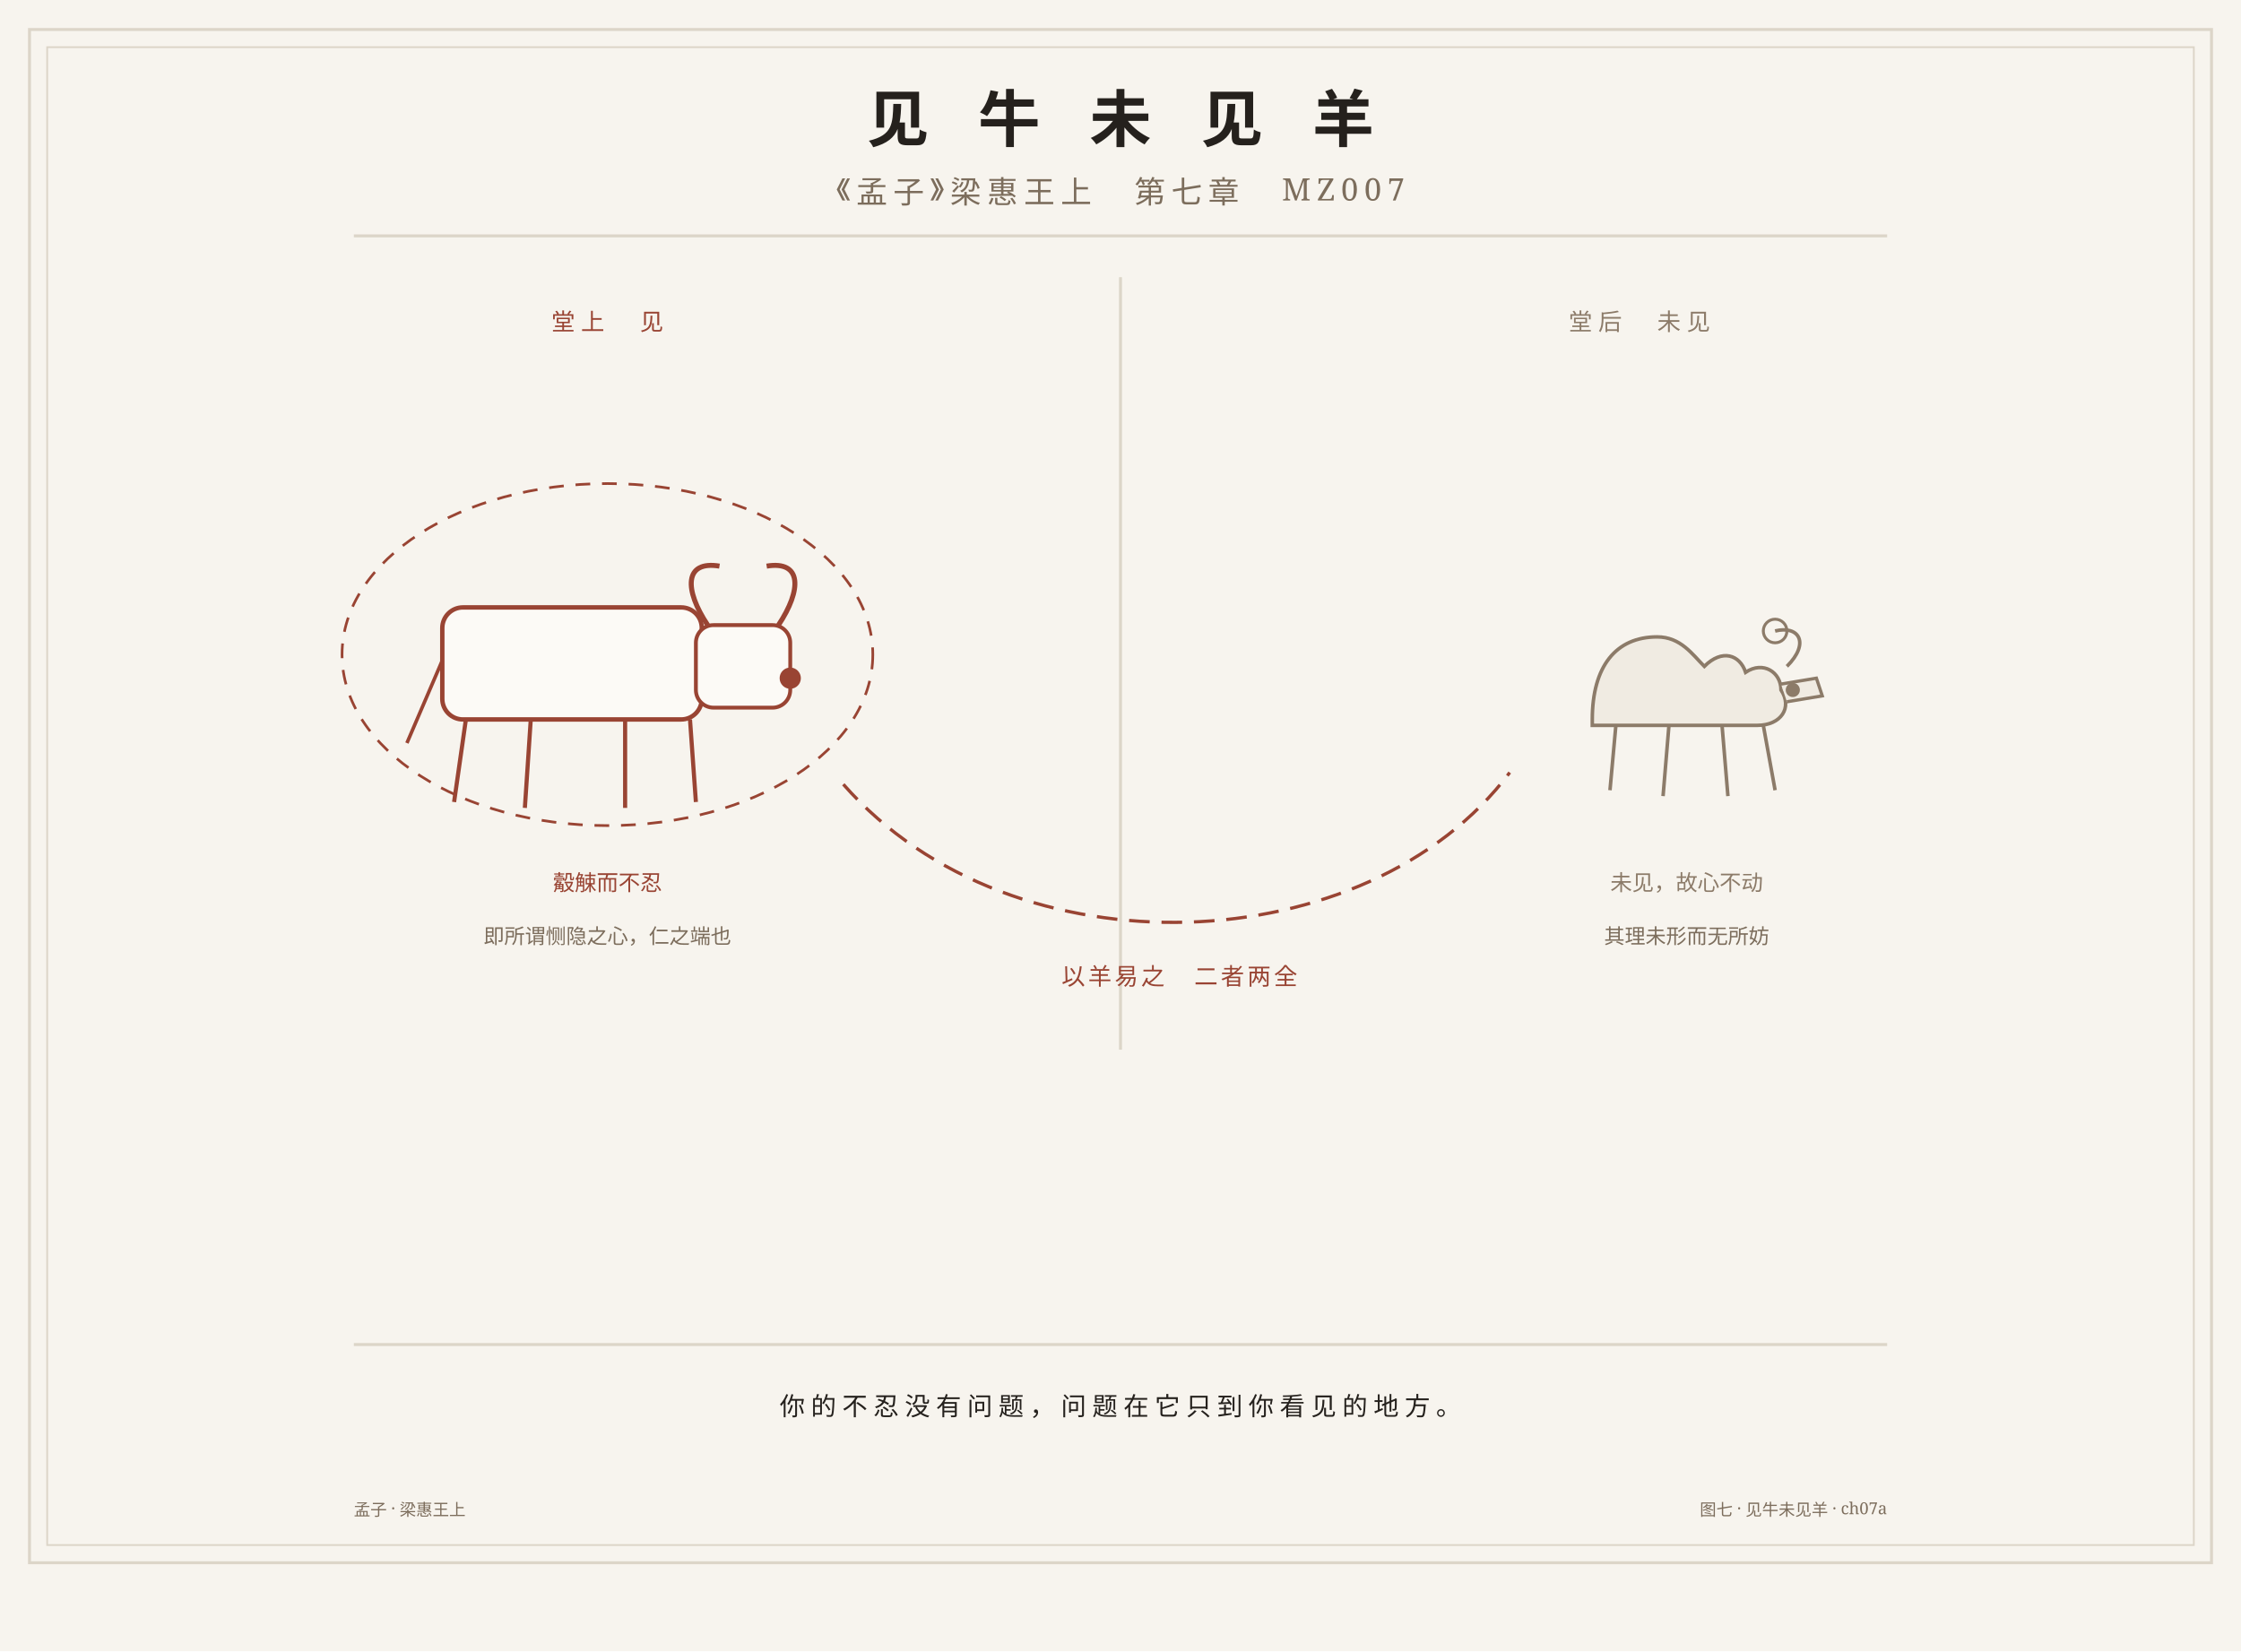
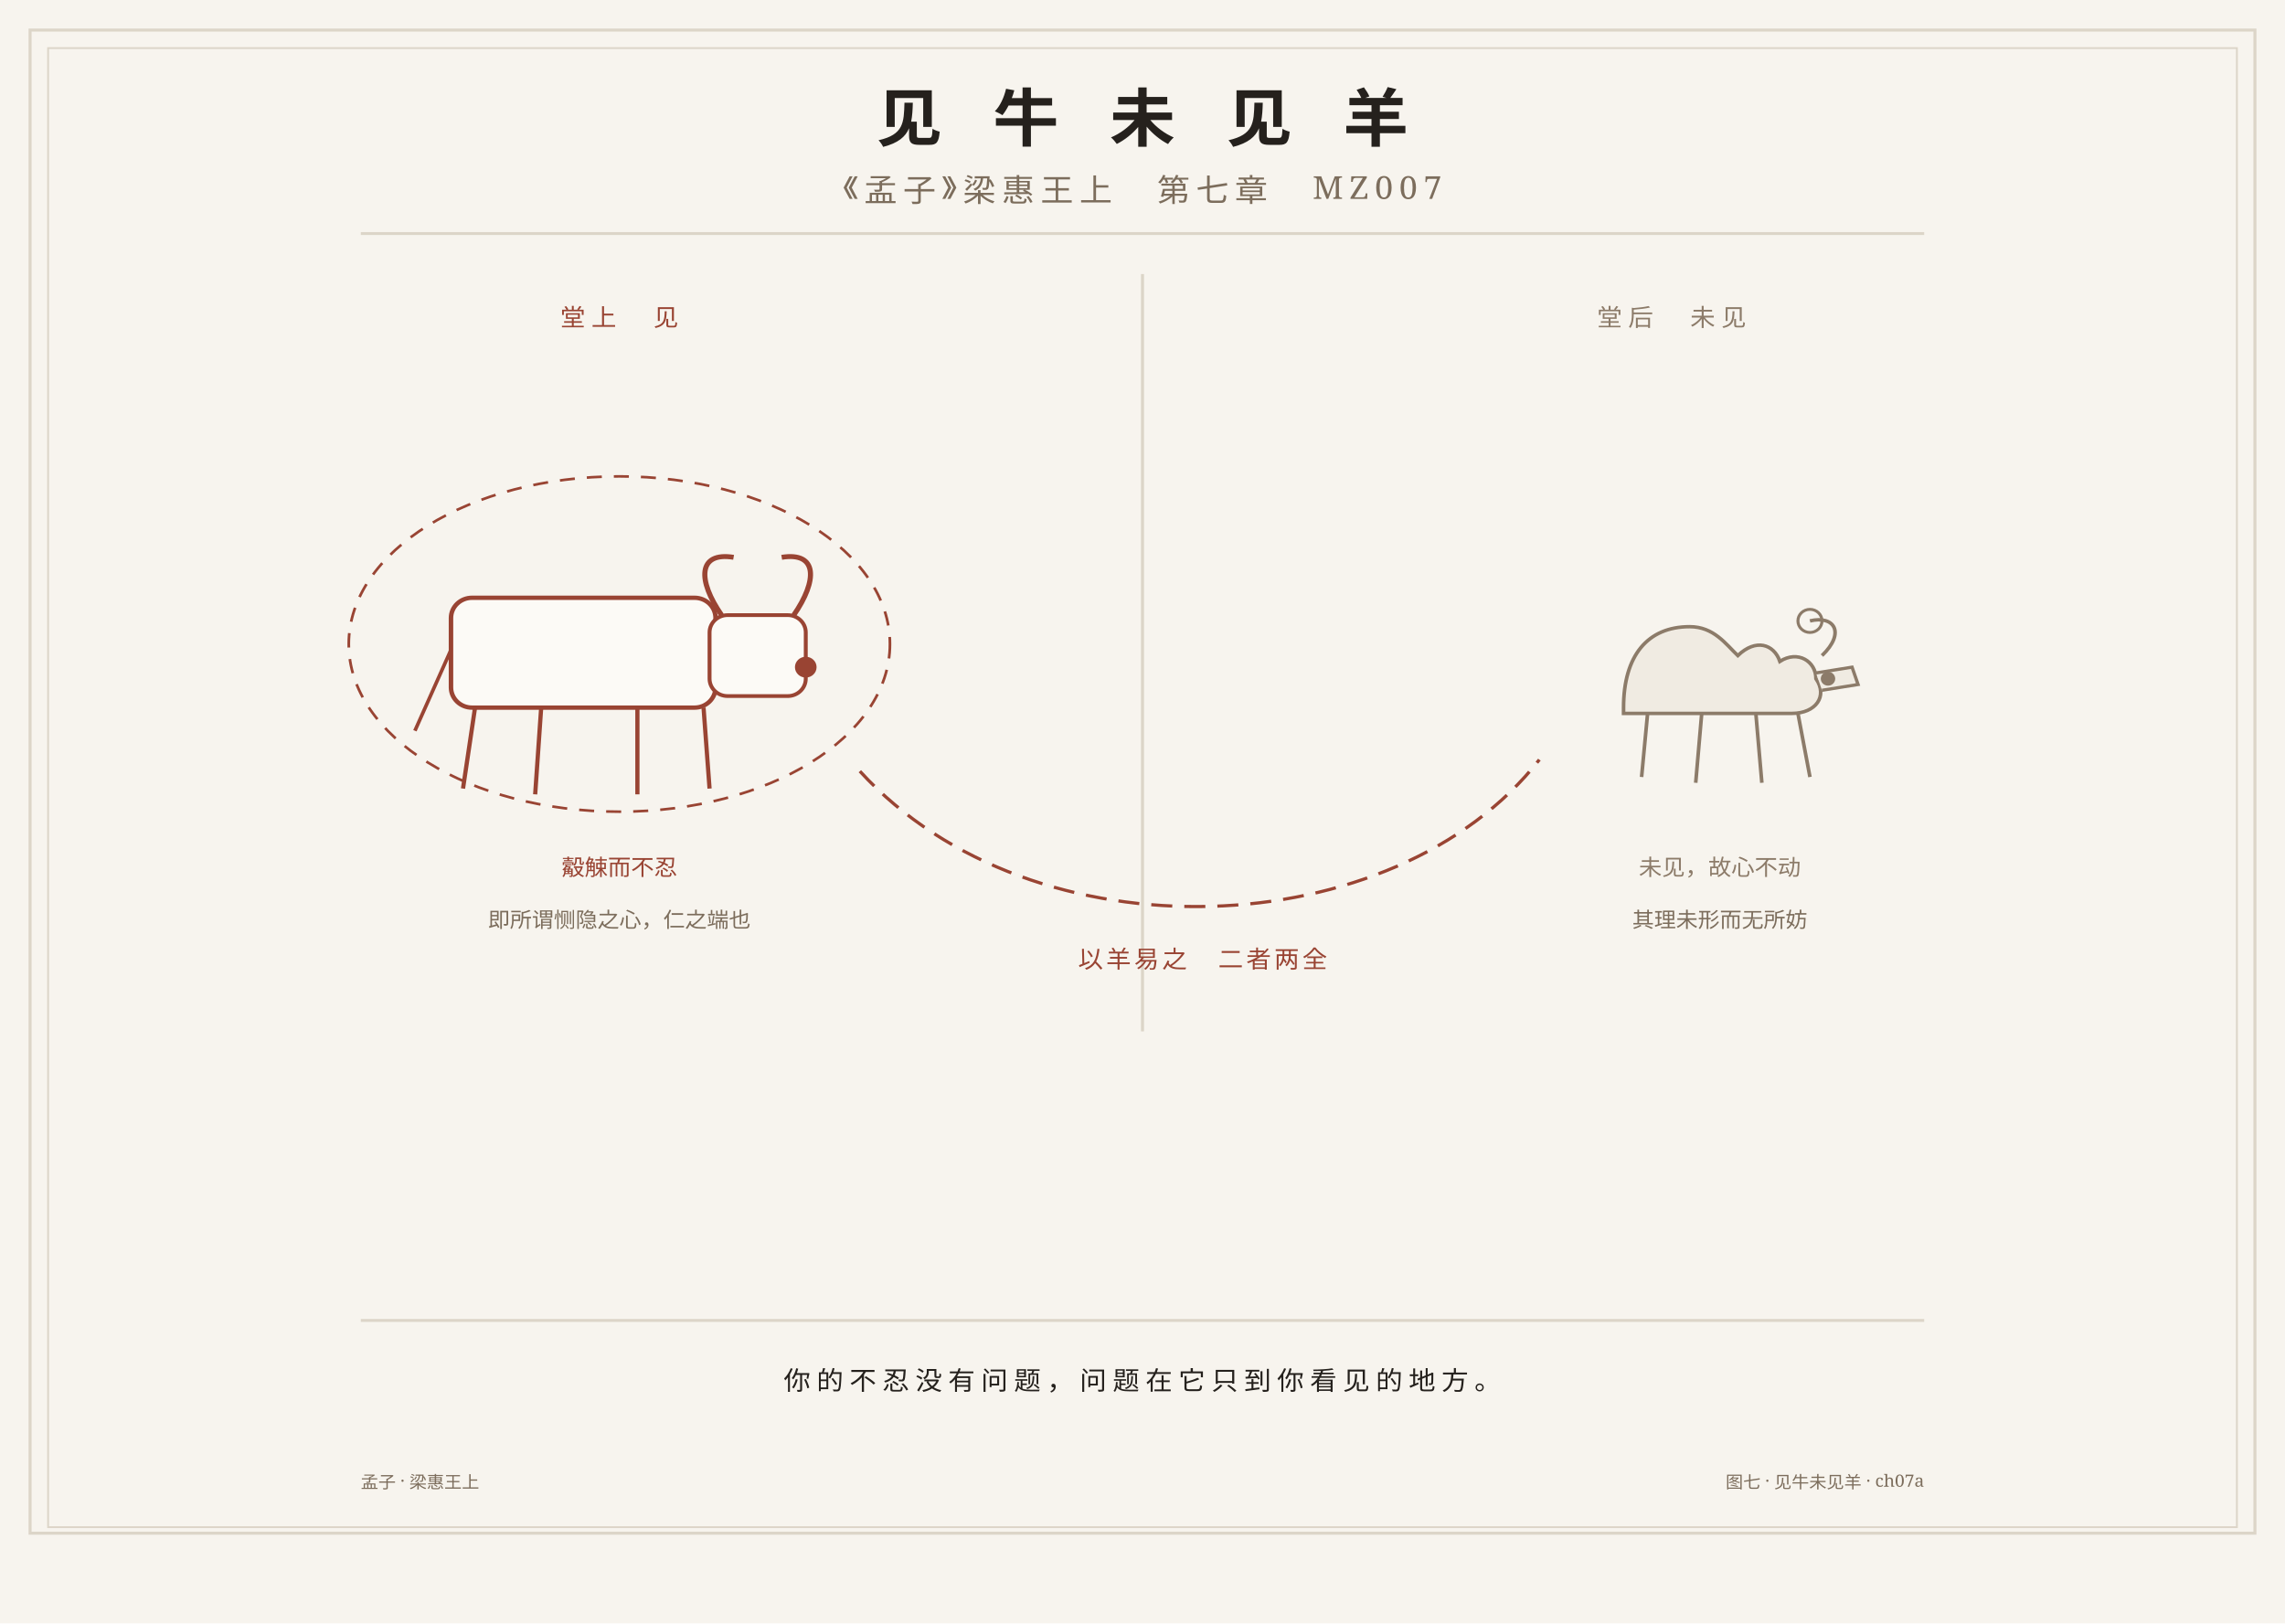
- <svg xmlns="http://www.w3.org/2000/svg" viewBox="0 0 760 560" width="760" height="560" font-family="'Noto Serif SC','Songti SC','Source Han Serif SC',serif">
-   <rect x="0" y="0" width="760" height="560" fill="#F7F4EE" />
-   <rect x="10" y="10" width="740" height="520" fill="none" stroke="#DCD5C8" stroke-width="1" />
-   <rect x="16" y="16" width="728" height="508" fill="none" stroke="#DCD5C8" stroke-width="0.6" />
-   <text x="380" y="48" text-anchor="middle" font-size="21" letter-spacing="6" fill="#25211D" font-weight="700">见 牛 未 见 羊</text>
-   <text x="380" y="68" text-anchor="middle" font-size="10.5" letter-spacing="2" fill="#7C6D5C">《孟子》梁惠王上　第七章　MZ007</text>
-   <line x1="120" y1="80" x2="640" y2="80" stroke="#DCD5C8" stroke-width="1" />
-   <line x1="380" y1="94" x2="380" y2="356" stroke="#DCD5C8" stroke-width="1" />
-   <text x="206" y="112" text-anchor="middle" font-size="8" letter-spacing="2" fill="#994433">堂上　见</text>
-   <text x="556" y="112" text-anchor="middle" font-size="8" letter-spacing="2" fill="#8C7B69">堂后　未见</text>
-   <ellipse cx="206" cy="222" rx="90" ry="58" fill="none" stroke="#994433" stroke-width="0.9" stroke-dasharray="5 4" />
-   <rect x="150" y="206" width="88" height="38" rx="7" fill="#FCFAF6" stroke="#994433" stroke-width="1.5" />
-   <rect x="236" y="212" width="32" height="28" rx="6" fill="#FCFAF6" stroke="#994433" stroke-width="1.3" />
-   <path d="M 240,212 C 232,200 232,190 244,192" fill="none" stroke="#994433" stroke-width="1.7" />
-   <path d="M 264,212 C 272,200 272,190 260,192" fill="none" stroke="#994433" stroke-width="1.7" />
-   <circle cx="268" cy="230" r="3.6" fill="#994433" />
-   <line x1="158" y1="244" x2="154" y2="272" stroke="#994433" stroke-width="1.4" />
-   <line x1="180" y1="244" x2="178" y2="274" stroke="#994433" stroke-width="1.4" />
-   <line x1="212" y1="244" x2="212" y2="274" stroke="#994433" stroke-width="1.4" />
-   <line x1="234" y1="244" x2="236" y2="272" stroke="#994433" stroke-width="1.4" />
-   <line x1="150" y1="224" x2="138" y2="252" stroke="#994433" stroke-width="1.2" />
-   <text x="206" y="302" text-anchor="middle" font-size="7.4" fill="#994433">觳觫而不忍</text>
-   <text x="206" y="320" text-anchor="middle" font-size="7" fill="#7C6D5C">即所谓恻隐之心，仁之端也</text>
-   <path d="M 540,244 C 540,226 548,216 562,216 C 570,216 574,222 578,226 C 584,220 590,222 592,228 C 598,224 604,228 604,234 C 608,240 604,246 596,246 L 540,246 Z" fill="#F0EBE2" stroke="#8C7B69" stroke-width="1.2" />
-   <path d="M 604,232 L 616,230 L 618,236 L 606,238" fill="#F0EBE2" stroke="#8C7B69" stroke-width="1.1" />
-   <circle cx="608" cy="234" r="2.4" fill="#8C7B69" />
-   <path d="M 606,226 C 614,218 610,212 602,214" fill="none" stroke="#8C7B69" stroke-width="1.2" />
-   <circle cx="602" cy="214" r="4" fill="none" stroke="#8C7B69" stroke-width="1" />
-   <line x1="548" y1="246" x2="546" y2="268" stroke="#8C7B69" stroke-width="1.2" />
-   <line x1="566" y1="246" x2="564" y2="270" stroke="#8C7B69" stroke-width="1.2" />
-   <line x1="584" y1="246" x2="586" y2="270" stroke="#8C7B69" stroke-width="1.2" />
-   <line x1="598" y1="246" x2="602" y2="268" stroke="#8C7B69" stroke-width="1.2" />
-   <text x="572" y="302" text-anchor="middle" font-size="7.4" fill="#8C7B69">未见，故心不动</text>
-   <text x="572" y="320" text-anchor="middle" font-size="7" fill="#7C6D5C">其理未形而无所妨</text>
-   <path d="M 286,266 C 344,332 464,326 512,262" fill="none" stroke="#994433" stroke-width="1.1" stroke-dasharray="7 4" />
-   <text x="400" y="334" text-anchor="middle" font-size="8" letter-spacing="1" fill="#994433">以羊易之　二者两全</text>
-   <line x1="120" y1="456" x2="640" y2="456" stroke="#DCD5C8" stroke-width="1" />
-   <text x="380" y="480" text-anchor="middle" font-size="8.6" letter-spacing="2" fill="#25211D">你的不忍没有问题，问题在它只到你看见的地方。</text>
-   <text x="120" y="514" font-size="5.6" fill="#7C6D5C">孟子 · 梁惠王上</text>
-   <text x="640" y="514" text-anchor="end" font-size="5.6" fill="#7C6D5C">图七 · 见牛未见羊 · ch07a</text>
+ <svg xmlns="http://www.w3.org/2000/svg" viewBox="0 0 760 540" width="760" height="540" font-family="'Noto Serif SC','Songti SC','Source Han Serif SC',serif">
+   <rect x="0" y="0" width="760" height="540" fill="#F7F4EE" />
+   <rect x="10" y="10" width="740" height="500" fill="none" stroke="#DCD5C8" stroke-width="1" />
+   <rect x="16" y="16" width="728" height="492" fill="none" stroke="#DCD5C8" stroke-width="0.6" />
+   <g transform="translate(0,0.769) scale(1,0.961538)">
+     <text x="380" y="48" text-anchor="middle" font-size="21.84" letter-spacing="6" fill="#25211D" font-weight="700">见 牛 未 见 羊</text>
+     <text x="380" y="68" text-anchor="middle" font-size="10.92" letter-spacing="2" fill="#7C6D5C">《孟子》梁惠王上　第七章　MZ007</text>
+     <line x1="120" y1="80" x2="640" y2="80" stroke="#DCD5C8" stroke-width="1" />
+     <line x1="380" y1="94" x2="380" y2="356" stroke="#DCD5C8" stroke-width="1" />
+     <text x="206" y="112" text-anchor="middle" font-size="8.32" letter-spacing="2" fill="#994433">堂上　见</text>
+     <text x="556" y="112" text-anchor="middle" font-size="8.32" letter-spacing="2" fill="#8C7B69">堂后　未见</text>
+     <ellipse cx="206" cy="222" rx="90" ry="58" fill="none" stroke="#994433" stroke-width="0.9" stroke-dasharray="5 4" />
+     <rect x="150" y="206" width="88" height="38" rx="7" fill="#FCFAF6" stroke="#994433" stroke-width="1.5" />
+     <rect x="236" y="212" width="32" height="28" rx="6" fill="#FCFAF6" stroke="#994433" stroke-width="1.3" />
+     <path d="M 240,212 C 232,200 232,190 244,192" fill="none" stroke="#994433" stroke-width="1.7" />
+     <path d="M 264,212 C 272,200 272,190 260,192" fill="none" stroke="#994433" stroke-width="1.7" />
+     <circle cx="268" cy="230" r="3.6" fill="#994433" />
+     <line x1="158" y1="244" x2="154" y2="272" stroke="#994433" stroke-width="1.4" />
+     <line x1="180" y1="244" x2="178" y2="274" stroke="#994433" stroke-width="1.4" />
+     <line x1="212" y1="244" x2="212" y2="274" stroke="#994433" stroke-width="1.4" />
+     <line x1="234" y1="244" x2="236" y2="272" stroke="#994433" stroke-width="1.4" />
+     <line x1="150" y1="224" x2="138" y2="252" stroke="#994433" stroke-width="1.2" />
+     <text x="206" y="302" text-anchor="middle" font-size="7.70" fill="#994433">觳觫而不忍</text>
+     <text x="206" y="320" text-anchor="middle" font-size="7.28" fill="#7C6D5C">即所谓恻隐之心，仁之端也</text>
+     <path d="M 540,244 C 540,226 548,216 562,216 C 570,216 574,222 578,226 C 584,220 590,222 592,228 C 598,224 604,228 604,234 C 608,240 604,246 596,246 L 540,246 Z" fill="#F0EBE2" stroke="#8C7B69" stroke-width="1.2" />
+     <path d="M 604,232 L 616,230 L 618,236 L 606,238" fill="#F0EBE2" stroke="#8C7B69" stroke-width="1.1" />
+     <circle cx="608" cy="234" r="2.4" fill="#8C7B69" />
+     <path d="M 606,226 C 614,218 610,212 602,214" fill="none" stroke="#8C7B69" stroke-width="1.2" />
+     <circle cx="602" cy="214" r="4" fill="none" stroke="#8C7B69" stroke-width="1" />
+     <line x1="548" y1="246" x2="546" y2="268" stroke="#8C7B69" stroke-width="1.2" />
+     <line x1="566" y1="246" x2="564" y2="270" stroke="#8C7B69" stroke-width="1.2" />
+     <line x1="584" y1="246" x2="586" y2="270" stroke="#8C7B69" stroke-width="1.2" />
+     <line x1="598" y1="246" x2="602" y2="268" stroke="#8C7B69" stroke-width="1.2" />
+     <text x="572" y="302" text-anchor="middle" font-size="7.70" fill="#8C7B69">未见，故心不动</text>
+     <text x="572" y="320" text-anchor="middle" font-size="7.28" fill="#7C6D5C">其理未形而无所妨</text>
+     <path d="M 286,266 C 344,332 464,326 512,262" fill="none" stroke="#994433" stroke-width="1.1" stroke-dasharray="7 4" />
+     <text x="400" y="334" text-anchor="middle" font-size="8.32" letter-spacing="1" fill="#994433">以羊易之　二者两全</text>
+     <line x1="120" y1="456" x2="640" y2="456" stroke="#DCD5C8" stroke-width="1" />
+     <text x="380" y="480" text-anchor="middle" font-size="8.94" letter-spacing="2" fill="#25211D">你的不忍没有问题，问题在它只到你看见的地方。</text>
+     <text x="120" y="514" font-size="5.82" fill="#7C6D5C">孟子 · 梁惠王上</text>
+     <text x="640" y="514" text-anchor="end" font-size="5.82" fill="#7C6D5C">图七 · 见牛未见羊 · ch07a</text>
+   </g>
</svg>
